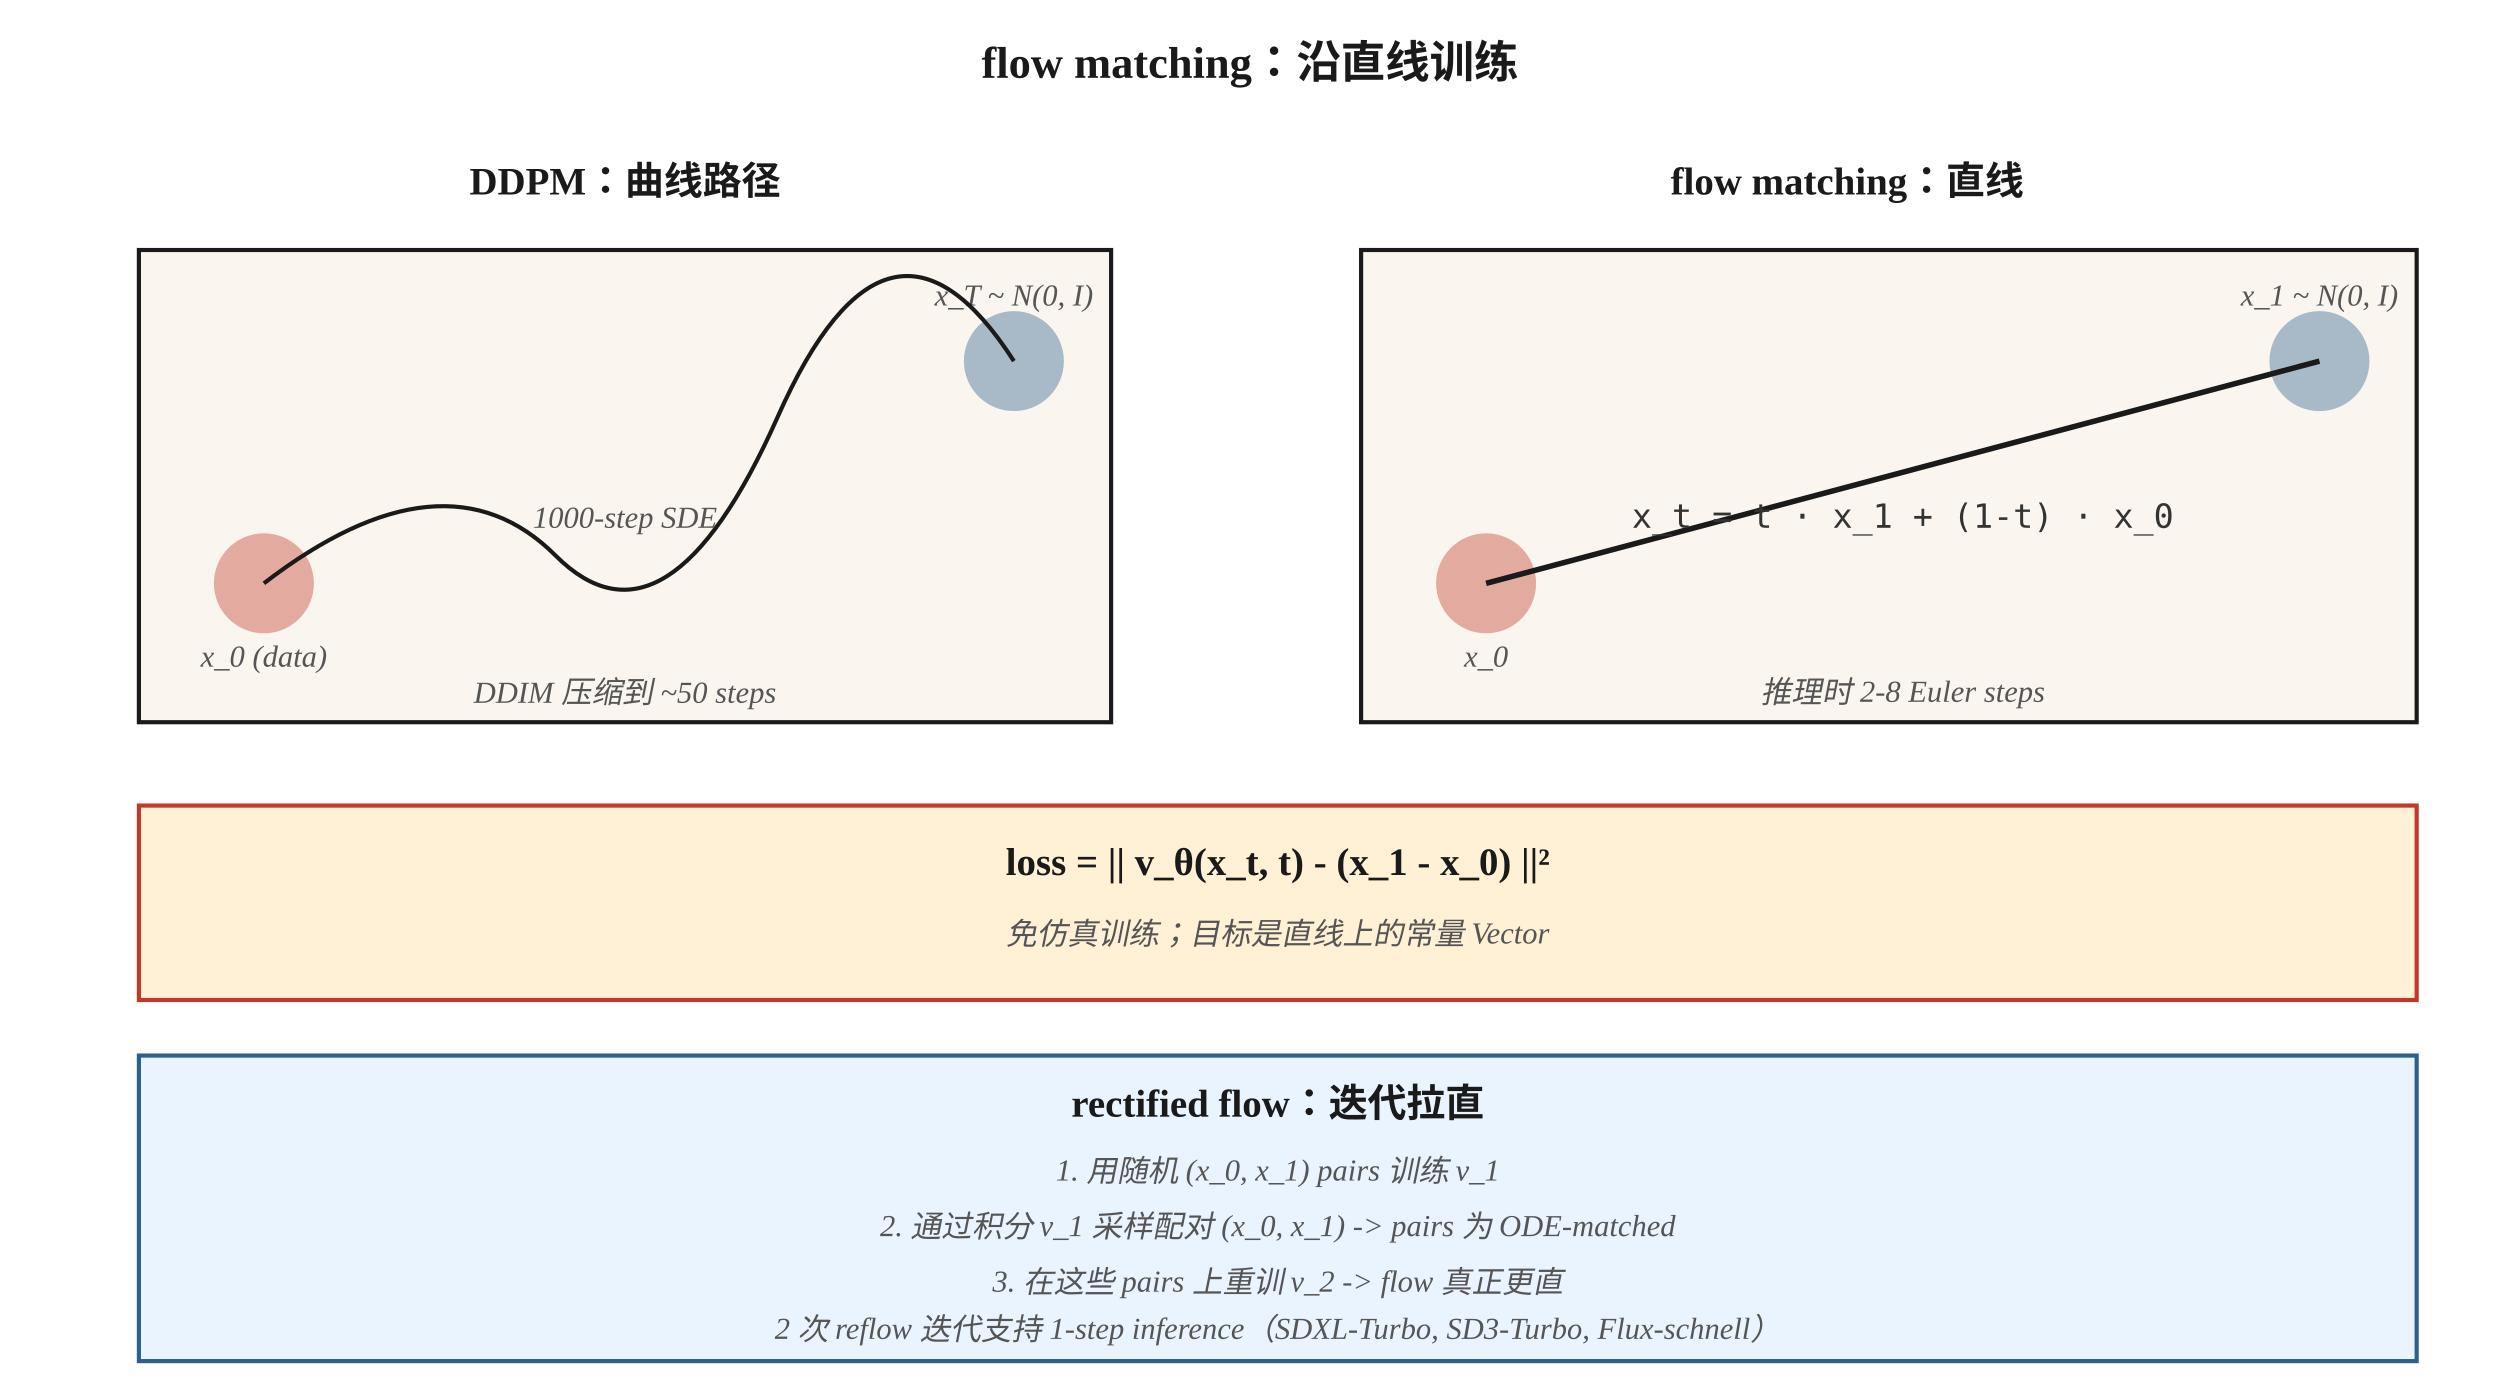
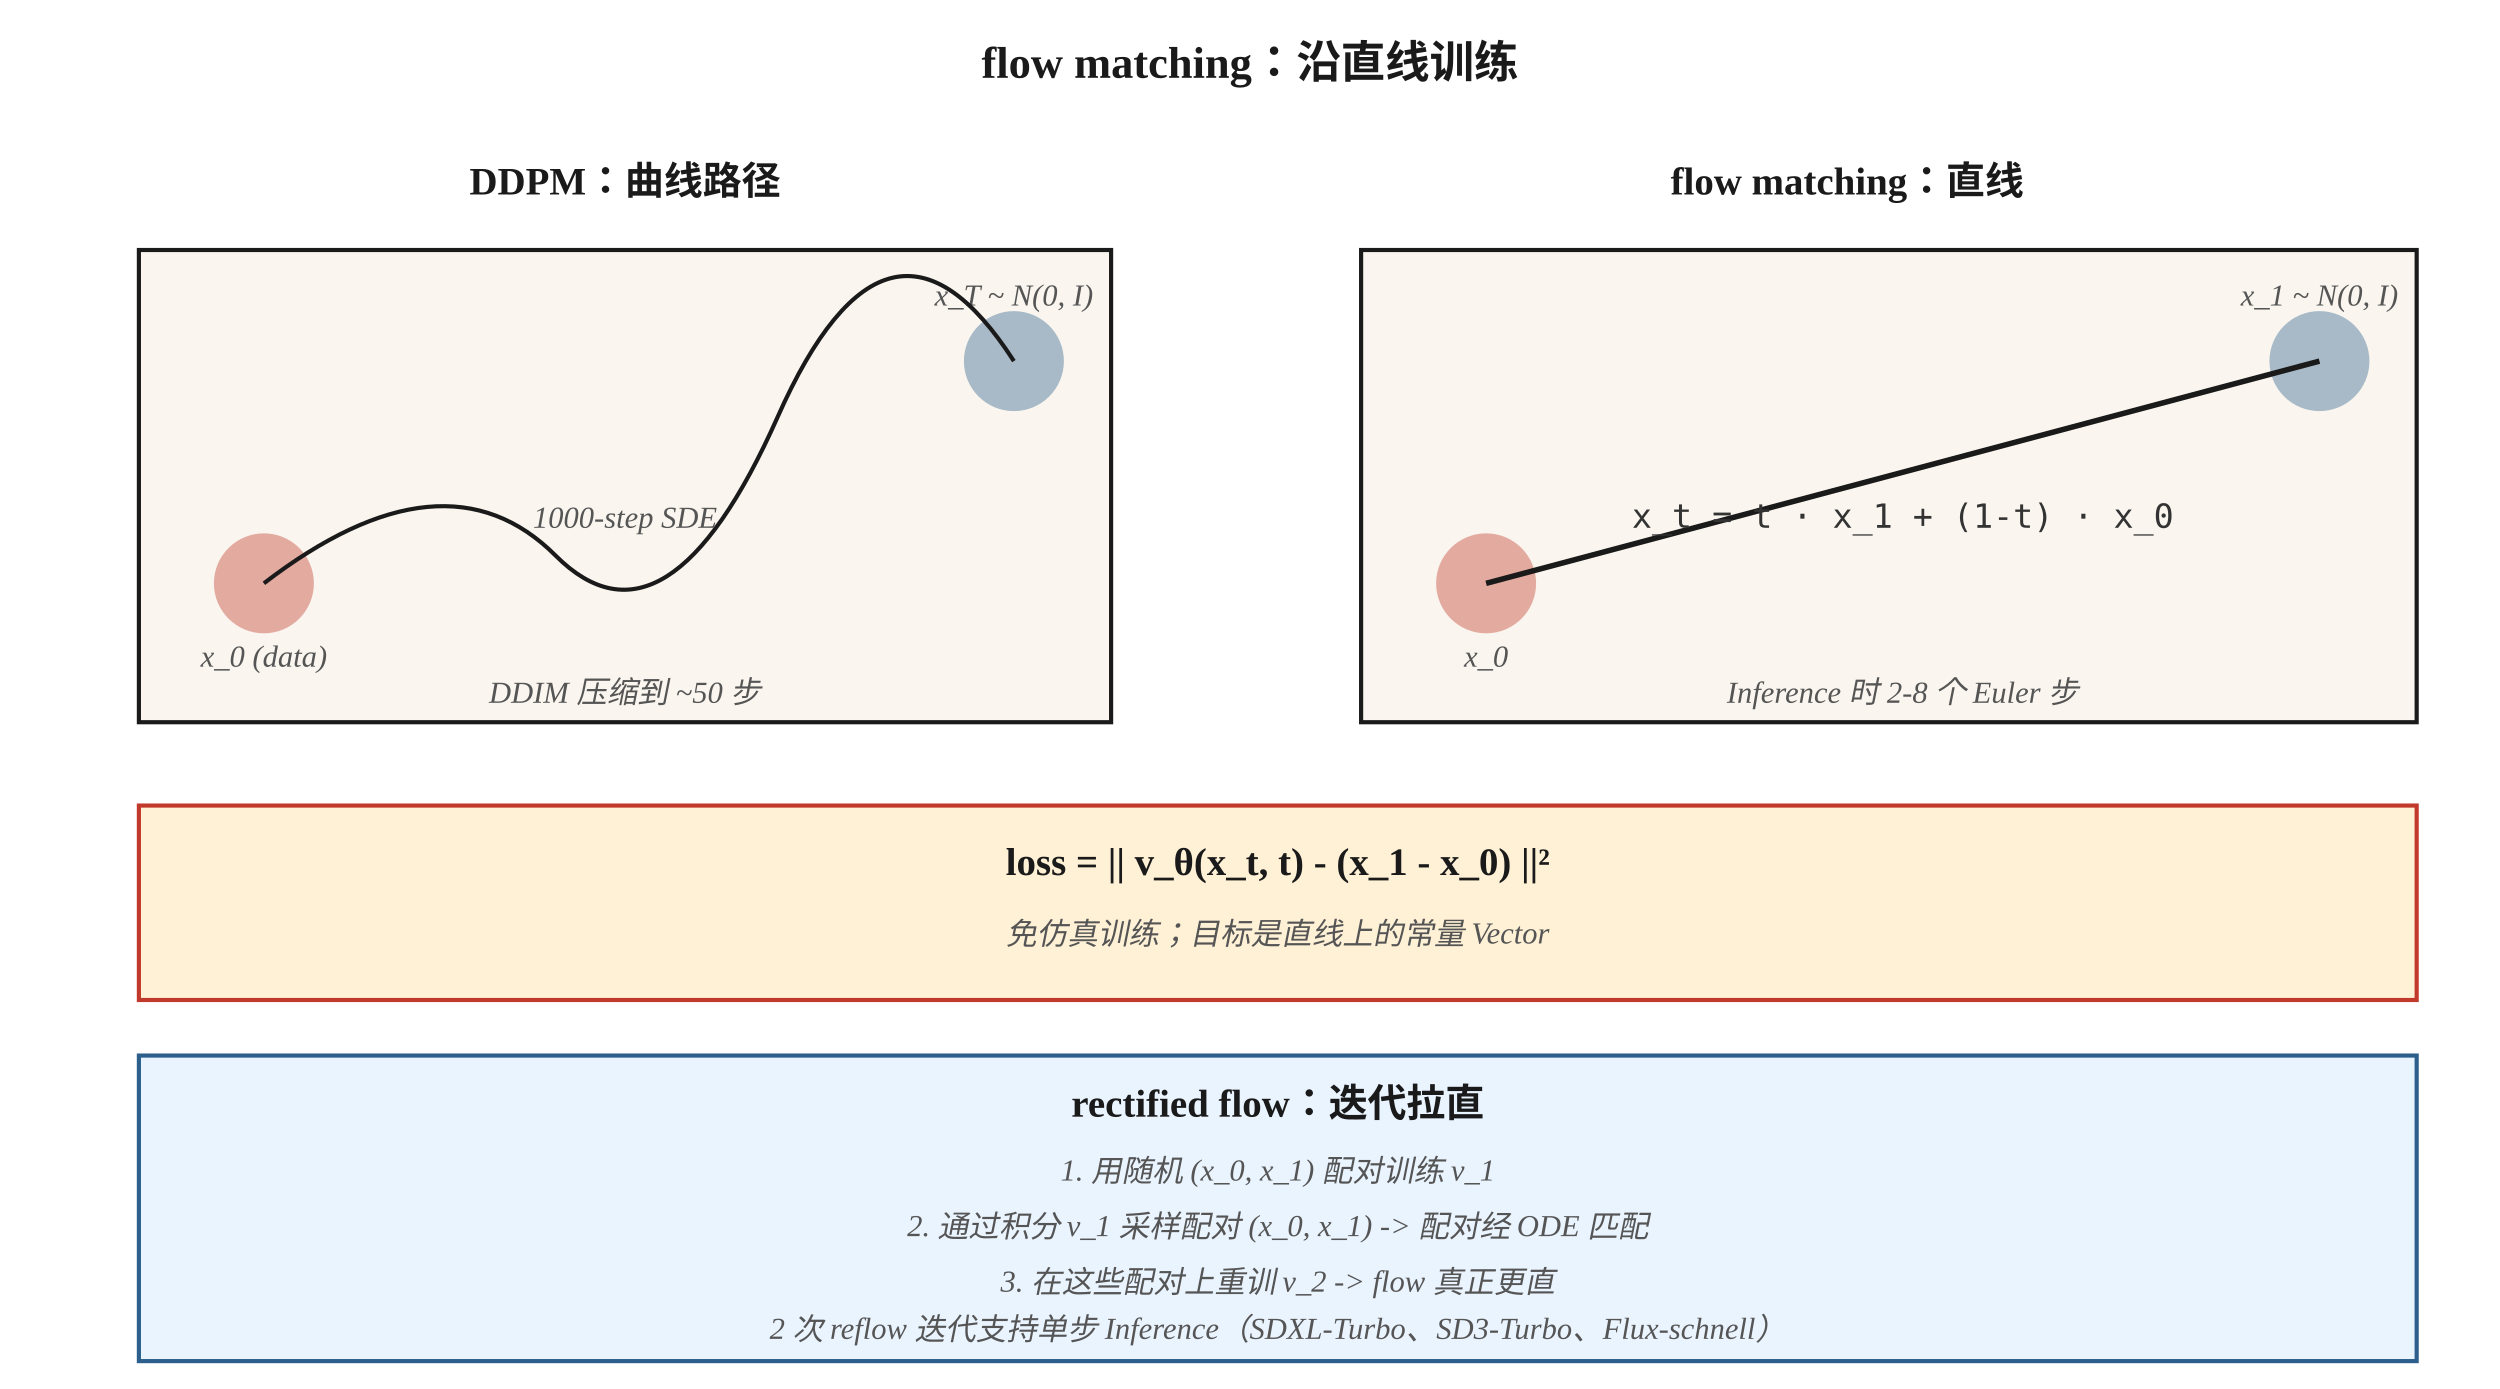
<svg xmlns="http://www.w3.org/2000/svg" viewBox="0 0 900 500" font-family="Georgia, 'Times New Roman', serif">
  <defs>
    <marker id="arrow" viewBox="0 0 10 10" refX="9" refY="5" markerWidth="6" markerHeight="6" orient="auto">
      <path d="M0,0 L10,5 L0,10 z" fill="#1a1a1a" />
    </marker>
    <style>
      .box { fill: #faf6ef; stroke: #1a1a1a; stroke-width: 1.5; }
      .hot { fill: #fff1d6; stroke: #c0392b; stroke-width: 1.5; }
      .cold { fill: #eaf4ff; stroke: #2c5f8c; stroke-width: 1.5; }
      .label { font-size: 14px; font-weight: 600; fill: #1a1a1a; }
      .content { font-size: 12px; fill: #333; }
      .mono { font-size: 12px; fill: #333; font-family: 'Menlo', monospace; }
      .caption { font-size: 11px; fill: #555; font-style: italic; }
      .title { font-size: 16px; font-weight: 700; fill: #1a1a1a; }
    </style>
  </defs>
  <text x="450" y="28" text-anchor="middle" class="title">flow matching：沿直线训练</text>
  <text x="225" y="70" text-anchor="middle" class="label">DDPM：曲线路径</text>
  <rect x="50" y="90" width="350" height="170" class="box" />
  <circle cx="95" cy="210" r="18" fill="#c0392b" opacity="0.4" />
  <text x="95" y="240" text-anchor="middle" class="caption">x_0 (data)</text>
  <circle cx="365" cy="130" r="18" fill="#2c5f8c" opacity="0.4" />
  <text x="365" y="110" text-anchor="middle" class="caption">x_T ~ N(0, I)</text>
  <path d="M 95,210 Q 160,160 200,200 T 280,150 T 365,130" fill="none" stroke="#1a1a1a" stroke-width="1.5" />
  <text x="225" y="190" text-anchor="middle" class="caption">1000-step SDE</text>
-   <text x="225" y="253" text-anchor="middle" class="caption">DDIM 压缩到 ~50 steps</text>
+   <text x="225" y="253" text-anchor="middle" class="caption">DDIM 压缩到 ~50 步</text>
  <text x="665" y="70" text-anchor="middle" class="label">flow matching：直线</text>
  <rect x="490" y="90" width="380" height="170" class="box" />
  <circle cx="535" cy="210" r="18" fill="#c0392b" opacity="0.4" />
  <text x="535" y="240" text-anchor="middle" class="caption">x_0</text>
  <circle cx="835" cy="130" r="18" fill="#2c5f8c" opacity="0.4" />
  <text x="835" y="110" text-anchor="middle" class="caption">x_1 ~ N(0, I)</text>
  <line x1="535" y1="210" x2="835" y2="130" stroke="#1a1a1a" stroke-width="2" />
  <text x="685" y="190" text-anchor="middle" class="mono">x_t = t · x_1 + (1-t) · x_0</text>
-   <text x="685" y="253" text-anchor="middle" class="caption">推理时 2-8 Euler steps</text>
+   <text x="685" y="253" text-anchor="middle" class="caption">Inference 时 2-8 个 Euler 步</text>
  <rect x="50" y="290" width="820" height="70" class="hot" />
  <text x="460" y="315" text-anchor="middle" class="label">loss = || v_θ(x_t, t) - (x_1 - x_0) ||²</text>
  <text x="460" y="340" text-anchor="middle" class="caption">免仿真训练；目标是直线上的常量 Vector</text>
  <rect x="50" y="380" width="820" height="110" class="cold" />
  <text x="460" y="402" text-anchor="middle" class="label">rectified flow：迭代拉直</text>
-   <text x="460" y="425" text-anchor="middle" class="caption">1. 用随机 (x_0, x_1) pairs 训练 v_1</text>
-   <text x="460" y="445" text-anchor="middle" class="caption">2. 通过积分 v_1 采样配对 (x_0, x_1) -&gt; pairs 为 ODE-matched</text>
-   <text x="460" y="465" text-anchor="middle" class="caption">3. 在这些 pairs 上重训 v_2 -&gt; flow 真正更直</text>
-   <text x="460" y="482" text-anchor="middle" class="caption">2 次 reflow 迭代支持 1-step inference（SDXL-Turbo, SD3-Turbo, Flux-schnell）</text>
+   <text x="460" y="425" text-anchor="middle" class="caption">1. 用随机 (x_0, x_1) 配对训练 v_1</text>
+   <text x="460" y="445" text-anchor="middle" class="caption">2. 通过积分 v_1 采样配对 (x_0, x_1) -&gt; 配对经 ODE 匹配</text>
+   <text x="460" y="465" text-anchor="middle" class="caption">3. 在这些配对上重训 v_2 -&gt; flow 真正更直</text>
+   <text x="460" y="482" text-anchor="middle" class="caption">2 次 reflow 迭代支持单步 Inference（SDXL-Turbo、SD3-Turbo、Flux-schnell）</text>
</svg>
